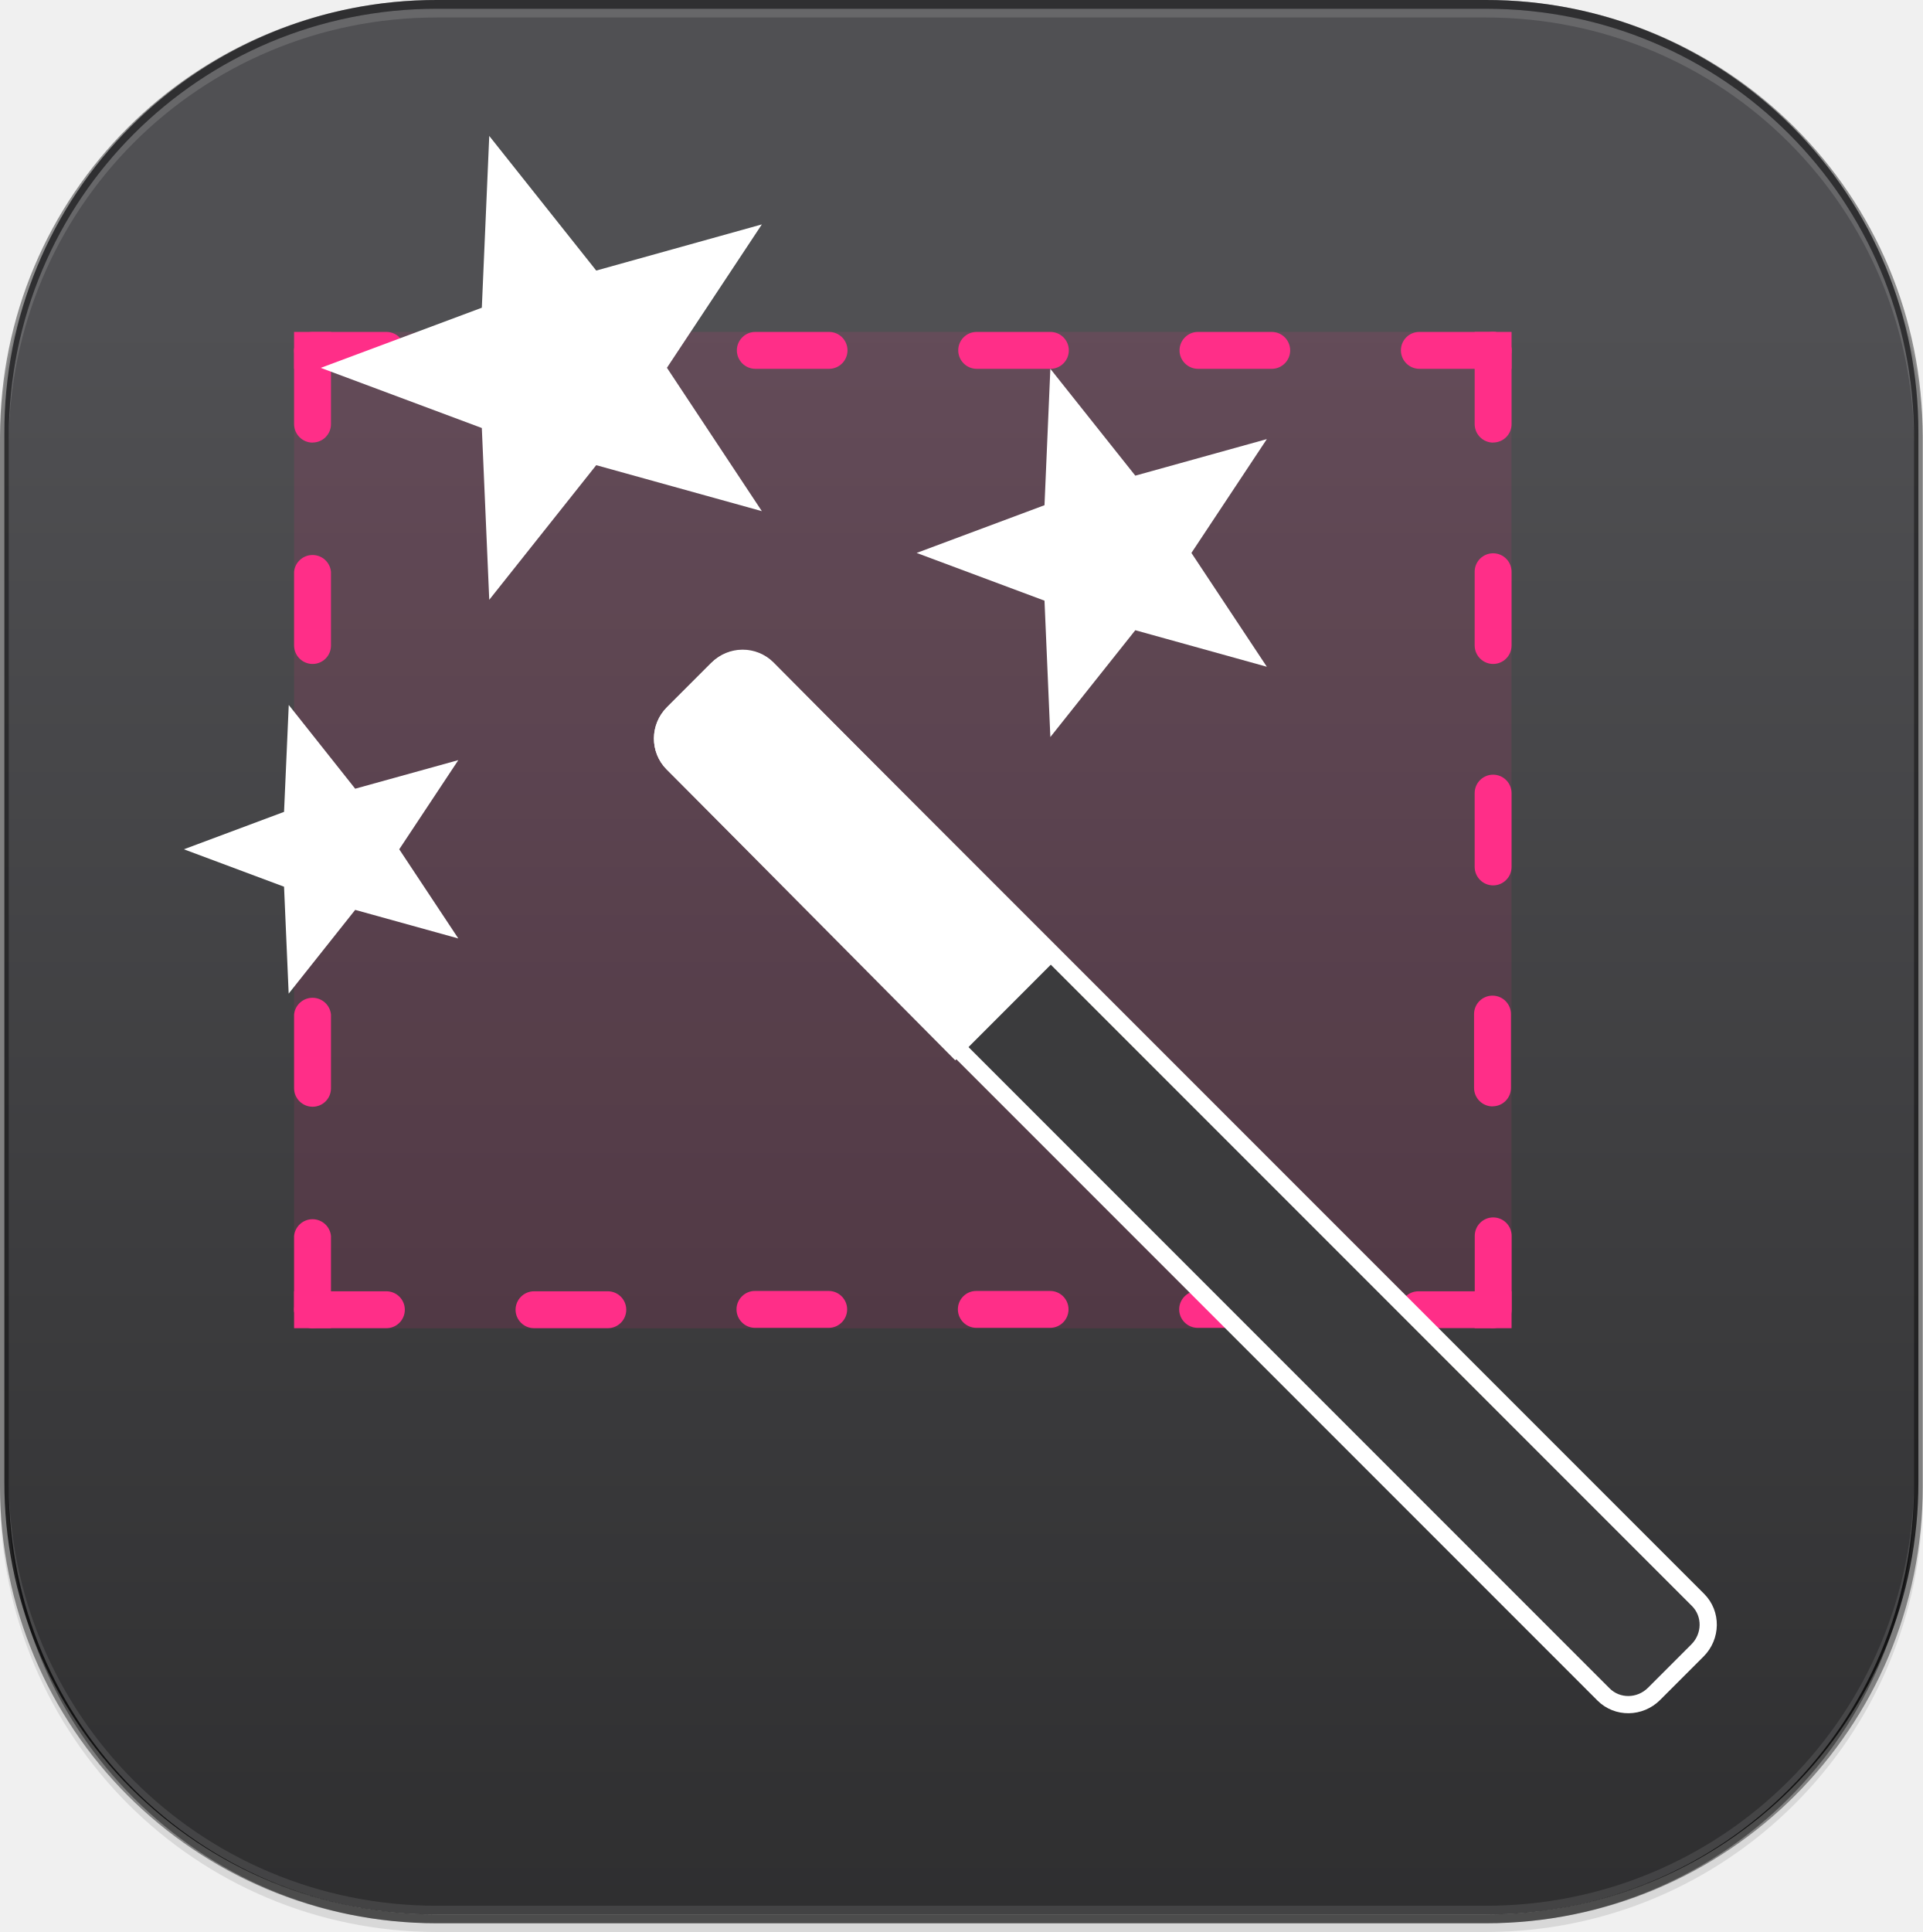
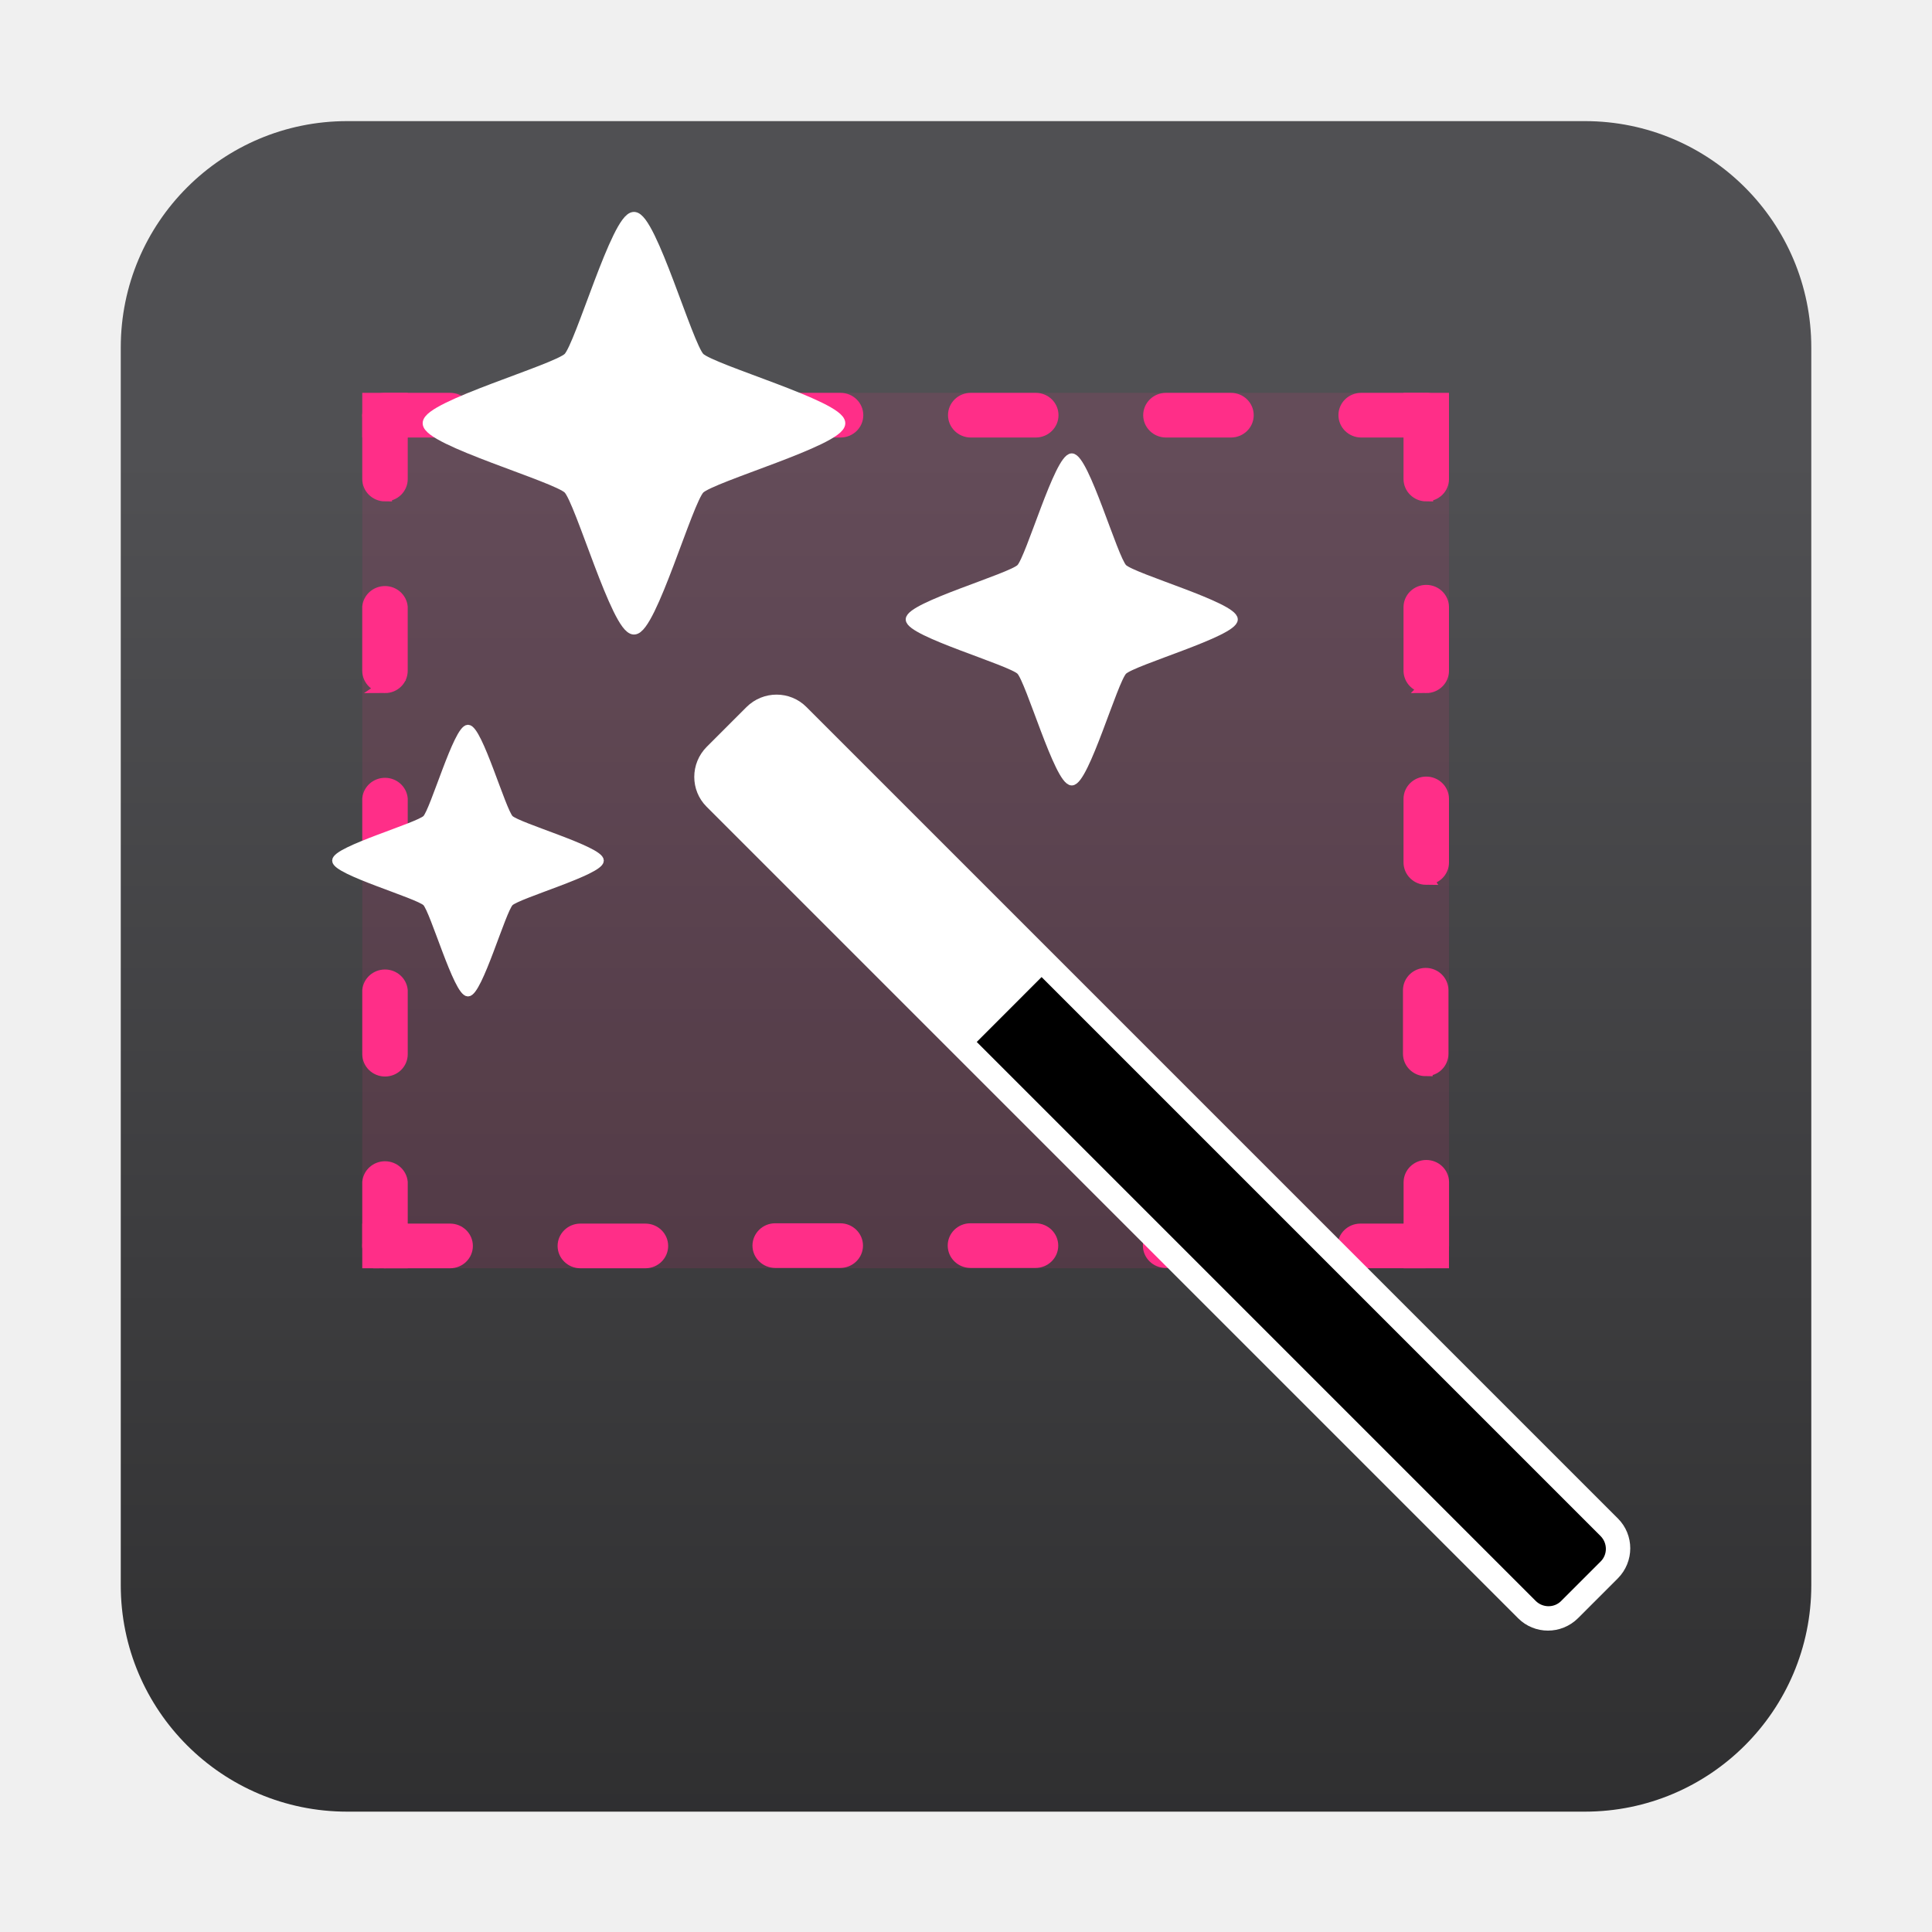
- <svg xmlns="http://www.w3.org/2000/svg" xmlns:xlink="http://www.w3.org/1999/xlink" xml:space="preserve" width="220" height="221" viewBox="0 0 220 221" version="1.1" id="svg17">
-   <defs id="defs2">
-     <linearGradient id="a">
-       <stop offset="0" style="stop-color:#282829;stop-opacity:1" id="stop1" />
-       <stop offset="1" style="stop-color:#505053;stop-opacity:1" id="stop2" />
+ <svg xmlns="http://www.w3.org/2000/svg" width="128" height="128" version="1.1" viewBox="0 0 33.867 33.867" xml:space="preserve">
+   <defs>
+     <linearGradient id="a" x1="144.49" x2="144.49" y1="266.85" y2="53.568" gradientTransform="matrix(1.0096 0 0 1.0096 -.10691 -.10393)" gradientUnits="userSpaceOnUse">
+       <stop stop-color="#282829" offset="0" />
+       <stop stop-color="#505053" offset="1" />
    </linearGradient>
-     <linearGradient xlink:href="#a" id="b" x1="35" x2="253" y1="156" y2="156" gradientTransform="rotate(-90,143.75,155.75)" gradientUnits="userSpaceOnUse" />
  </defs>
-   <g style="display:inline" id="g2" transform="translate(-10,-9.999854)">
-     <rect width="220" height="220" x="34" y="47" rx="50" ry="50" style="color:#bebebe;display:inline;overflow:visible;visibility:visible;opacity:0.1;fill:#000000;fill-opacity:1;fill-rule:nonzero;stroke:none;stroke-width:0;marker:none;enable-background:accumulate" transform="translate(-24,-36)" id="rect2" />
+   <g transform="translate(-32.279 -138.64)">
+     <g transform="matrix(.13445 0 0 .13445 32.901 139.31)">
+       <rect x="11.119" y="10.808" width="220.41" height="220.41" rx="29.519" ry="29.519" enable-background="new" fill="url(#a)" style="paint-order:normal" />
+       <g transform="matrix(1.0095 0 0 .99224 -.92822 -.83095)" fill="#ff2e88">
+         <rect x="43.125" y="47.431" width="140.36" height="115.03" fill-opacity=".115" stroke-width="4.257" />
+         <g stroke="#ff2e88" stroke-width="1.671">
+           <path d="m54.463 52.469h-8.392a2.111 2.109 0 0 1-2.111-2.099c0-1.154 0.946-2.099 2.111-2.099h8.402a2.101 2.099 0 0 1 0 4.198zm25.217 0h-8.392a2.111 2.109 0 0 1-2.101-2.099c0-1.154 0.946-2.099 2.101-2.099h8.402a2.101 2.099 0 0 1 0.01 4.198zm-25.217 109.16h-8.392a2.111 2.109 0 0 1-2.111-2.089c0-1.164 0.946-2.109 2.111-2.109h8.402a2.101 2.099 0 0 1 0 4.198zm25.217 0h-8.392a2.111 2.109 0 0 1-2.101-2.089c0-1.164 0.946-2.109 2.101-2.109h8.402a2.101 2.099 0 0 1 0.01 4.198zm25.217-109.16h-8.402a2.111 2.109 0 0 1-2.101-2.099c0-1.154 0.946-2.099 2.091-2.099h8.412a2.101 2.099 0 0 1 0 4.198zm25.207 0h-8.402a2.111 2.109 0 0 1-2.091-2.099 2.091 2.089 0 0 1 2.091-2.099h8.402a2.101 2.099 0 0 1 0.01 4.198zm25.217 0h-8.402a2.111 2.109 0 0 1-2.101-2.099c0-1.154 0.946-2.099 2.091-2.099h8.412a2.101 2.099 0 0 1 0 4.198zm25.217 0h-8.412a2.111 2.109 0 0 1-2.091-2.099 2.091 2.089 0 0 1 2.091-2.099h8.412a2.101 2.099 0 0 1 0 4.198zm-134.47 33.582a2.111 2.109 0 0 1-2.111-2.089v-8.405a2.111 2.109 0 0 1 4.201 0v8.396a2.091 2.089 0 0 1-2.091 2.099z" />
+           <path d="m46.071 60.864a2.111 2.109 0 0 1-2.111-2.099v-8.396a2.111 2.109 0 0 1 4.201 0v8.396a2.091 2.089 0 0 1-2.091 2.089zm0 75.57a2.111 2.109 0 0 1-2.111-2.089v-8.405a2.111 2.109 0 0 1 4.201 0v8.405a2.091 2.089 0 0 1-2.091 2.089zm0 25.197a2.111 2.109 0 0 1-2.111-2.089v-8.405a2.111 2.109 0 0 1 4.201 0v8.396a2.091 2.089 0 0 1-2.091 2.099zm0-50.383a2.111 2.109 0 0 1-2.111-2.099v-8.396a2.111 2.109 0 0 1 4.201 0v8.396a2.091 2.089 0 0 1-2.091 2.099zm134.47-25.197a2.111 2.109 0 0 1-2.101-2.089v-8.405a2.101 2.099 0 0 1 4.201 0v8.396c0 1.164-0.946 2.099-2.101 2.099zm0-25.187a2.111 2.109 0 0 1-2.101-2.099v-8.396a2.101 2.099 0 0 1 4.201-0.01v8.405a2.091 2.089 0 0 1-2.101 2.089zm0 50.383a2.111 2.109 0 0 1-2.101-2.099v-8.396a2.101 2.099 0 0 1 4.201-0.01v8.405c0 1.154-0.946 2.099-2.101 2.099z" />
+           <rect x="43.96" y="48.271" width="4.201" height="4.198" />
+           <rect x="178.44" y="48.271" width="4.201" height="4.198" />
+           <rect x="43.96" y="157.43" width="4.201" height="4.198" />
+           <path d="m178.45 159.52v-8.396a2.101 2.099 0 0 1 4.201 0v8.396c0 1.154-0.946 2.099-2.101 2.099a2.111 2.109 0 0 1-2.101-2.089z" />
+           <path d="m169.93 159.52c0-1.154 0.946-2.089 2.101-2.089h8.412a2.096 2.094 0 0 1 0 4.188h-8.412a2.111 2.109 0 0 1-2.091-2.089z" />
+           <rect transform="rotate(90)" x="157.43" y="-182.64" width="4.198" height="4.201" />
+           <path d="m180.47 136.39a2.111 2.109 0 0 1-2.101-2.099v-8.405a2.101 2.099 0 0 1 4.201 0v8.405a2.091 2.089 0 0 1-2.101 2.089zm-75.612 25.197h-8.402a2.111 2.109 0 0 1-2.101-2.099c0-1.154 0.946-2.099 2.091-2.099h8.412c1.155 0 2.101 0.945 2.101 2.099 0 1.154-0.946 2.099-2.101 2.099zm25.217 0h-8.412a2.111 2.109 0 0 1-2.091-2.099 2.091 2.089 0 0 1 2.091-2.099h8.412a2.101 2.099 0 0 1 0 4.198zm25.207 0h-8.402a2.111 2.109 0 0 1-2.101-2.099c0-1.154 0.946-2.099 2.091-2.099h8.412a2.101 2.099 0 0 1 0.01 4.198z" />
+         </g>
+       </g>
+       <g transform="matrix(.99261 0 0 .99261 2.3511 2.4994)" stroke-width="1.007">
+         <rect transform="matrix(4.6409 -4.6409 4.5301 4.5301 -16.32 158.04)" x="17.67" y="4.07" width="2.33" height="24.77" rx=".604" ry=".619" stroke="#fff" stroke-linejoin="round" stroke-width=".494" />
+         <path d="m86.97 91.62 5.15-5.15a4 4 0 0 1 5.67 0l21.35 21.35-10.81 10.82-21.36-21.36a4 4 0 0 1 0-5.66z" color="#000000" color-rendering="auto" dominant-baseline="auto" fill="#fff" image-rendering="auto" shape-rendering="auto" solid-color="#000000" stop-color="#000000" style="font-feature-settings:normal;font-variant-alternates:normal;font-variant-caps:normal;font-variant-east-asian:normal;font-variant-ligatures:normal;font-variant-numeric:normal;font-variant-position:normal;font-variation-settings:normal;inline-size:0;isolation:auto;mix-blend-mode:normal;shape-margin:0;shape-padding:0;text-decoration-color:#000000;text-decoration-line:none;text-decoration-style:solid;text-indent:0;text-orientation:mixed;text-transform:none;white-space:normal" />
+         <path d="m86.29 90.93a5 5 0 0 0-0.03 7.06l33.04 33.3 12.22-12.23-33.03-33.3a5 5 0 0 0-7.05 0.02zm1.37 1.37 5.15-5.15a3 3 0 0 1 4.28 0.02c-6.82 5.18-4.2 2.91-9.41 9.41a3 3 0 0 1-0.02-4.28z" color="#000000" color-rendering="auto" dominant-baseline="auto" fill="#fff" image-rendering="auto" shape-rendering="auto" solid-color="#000000" stop-color="#000000" style="font-feature-settings:normal;font-variant-alternates:normal;font-variant-caps:normal;font-variant-east-asian:normal;font-variant-ligatures:normal;font-variant-numeric:normal;font-variant-position:normal;font-variation-settings:normal;inline-size:0;isolation:auto;mix-blend-mode:normal;shape-margin:0;shape-padding:0;text-decoration-color:#000000;text-decoration-line:none;text-decoration-style:solid;text-indent:0;text-orientation:mixed;text-transform:none;white-space:normal" />
+       </g>
+       <g transform="matrix(8.0101 0 0 8.0101 -273.16 -1134.7)" fill="#fff" fill-rule="evenodd" stroke="#fff">
+         <path transform="matrix(.23836 0 0 .23836 42.147 113.61)" d="m37.012 168.44c-0.917 0-2.877-6.905-3.525-7.554s-7.554-2.608-7.554-3.525c0-0.917 6.905-2.877 7.554-3.525s2.608-7.554 3.525-7.554 2.877 6.905 3.525 7.554 7.554 2.608 7.554 3.525c0 0.917-6.905 2.877-7.554 3.525s-2.608 7.554-3.525 7.554z" stroke-width=".518" />
+         <path transform="matrix(.19455 0 0 .19455 33.941 124.43)" d="m37.012 168.44c-0.917 0-2.877-6.905-3.525-7.554s-7.554-2.608-7.554-3.525c0-0.917 6.905-2.877 7.554-3.525s2.608-7.554 3.525-7.554 2.877 6.905 3.525 7.554 7.554 2.608 7.554 3.525c0 0.917-6.905 2.877-7.554 3.525s-2.608 7.554-3.525 7.554z" stroke-width=".572" />
+         <path transform="matrix(.30265 0 0 .30265 32.642 100.3)" d="m37.012 168.44c-0.917 0-2.877-6.905-3.525-7.554s-7.554-2.608-7.554-3.525c0-0.917 6.905-2.877 7.554-3.525s2.608-7.554 3.525-7.554 2.877 6.905 3.525 7.554 7.554 2.608 7.554 3.525c0 0.917-6.905 2.877-7.554 3.525s-2.608 7.554-3.525 7.554z" stroke-width=".572" />
+       </g>
+     </g>
  </g>
-   <g style="display:inline" id="g3" transform="translate(-10,-9.999854)">
-     <path d="M 60,10 A 49.38,49.38 0 0 0 10.5,59.5 v 120 A 49.38,49.38 0 0 0 60,229 h 120 a 49.38,49.38 0 0 0 49.5,-49.5 V 59.5 A 49.38,49.38 0 0 0 180,10 Z" style="color:#bebebe;display:inline;overflow:visible;visibility:visible;fill:url(#b);fill-opacity:1;fill-rule:nonzero;stroke:none;stroke-width:2;marker:none;enable-background:accumulate" id="path2" />
-   </g>
-   <g style="display:inline" id="g5" transform="translate(-10,-9.999854)">
-     <path d="M 60,11 C 32.84,11 11,32.84 11,60 v 1 C 11,33.84 32.84,12 60,12 h 120 c 27.16,0 49,21.84 49,49 V 60 C 229,32.84 207.16,11 180,11 Z" style="color:#bebebe;display:inline;overflow:visible;visibility:visible;opacity:0.13;fill:#ffffff;fill-opacity:1;fill-rule:nonzero;stroke:none;stroke-width:0;marker:none;enable-background:accumulate" id="path3" />
-     <path d="m 180,230 c 27.16,0 49,-21.84 49,-49 v -1 c 0,27.16 -21.84,49 -49,49 H 60 C 32.84,229 11,207.16 11,180 v 1 c 0,27.16 21.84,49 49,49 z" style="color:#bebebe;display:inline;overflow:visible;visibility:visible;opacity:0.41;fill:#000000;fill-opacity:1;fill-rule:nonzero;stroke:none;stroke-width:0;marker:none;enable-background:accumulate" id="path4" />
-     <path d="M 60,229 C 32.84,229 11,207.16 11,180 v -1 c 0,27.16 21.84,49 49,49 h 120 c 27.16,0 49,-21.84 49,-49 v 1 c 0,27.16 -21.84,49 -49,49 z" style="color:#bebebe;display:inline;overflow:visible;visibility:visible;opacity:0.1;fill:#ffffff;fill-opacity:1;fill-rule:nonzero;stroke:none;stroke-width:0;marker:none;enable-background:accumulate" id="path5" />
-   </g>
-   <g style="display:inline" id="g6" transform="translate(-10,-9.999854)">
-     <path d="M 60,10 C 32.3,10 10,32.3 10,60 v 120 c 0,27.7 22.3,50 50,50 h 120 c 27.7,0 50,-22.3 50,-50 V 60 C 230,32.3 207.7,10 180,10 Z m 0,1 h 120 c 27.16,0 49,21.84 49,49 v 120 c 0,27.16 -21.84,49 -49,49 H 60 C 32.84,229 11,207.16 11,180 V 60 C 11,32.84 32.84,11 60,11 Z" style="color:#bebebe;display:inline;overflow:visible;visibility:visible;opacity:0.41;fill:#000000;fill-opacity:1;fill-rule:nonzero;stroke:none;stroke-width:0;marker:none;enable-background:accumulate" id="path6" />
-   </g>
-   <rect width="139.29" height="113.97" x="33.65" y="37.97" style="fill:#ff2e88;fill-opacity:0.115;stroke-width:4.221" id="rect6" />
-   <path d="m 44.2,42.19 h -8.43 a 2.12,2.12 0 0 1 -2.12,-2.11 c 0,-1.16 0.95,-2.11 2.12,-2.11 h 8.44 a 2.11,2.11 0 0 1 0,4.22 z m 25.33,0 H 61.1 a 2.12,2.12 0 0 1 -2.11,-2.11 c 0,-1.16 0.95,-2.11 2.11,-2.11 h 8.44 a 2.11,2.11 0 0 1 0.01,4.22 z M 44.2,151.93 h -8.43 a 2.12,2.12 0 0 1 -2.12,-2.1 c 0,-1.17 0.95,-2.12 2.12,-2.12 h 8.44 a 2.11,2.11 0 0 1 0,4.22 z m 25.33,0 H 61.1 a 2.12,2.12 0 0 1 -2.11,-2.1 c 0,-1.17 0.95,-2.12 2.11,-2.12 h 8.44 a 2.11,2.11 0 0 1 0.01,4.22 z M 94.86,42.19 h -8.44 a 2.12,2.12 0 0 1 -2.11,-2.11 c 0,-1.16 0.95,-2.11 2.1,-2.11 h 8.45 a 2.11,2.11 0 0 1 0,4.22 z m 25.32,0 h -8.44 a 2.12,2.12 0 0 1 -2.1,-2.11 2.1,2.1 0 0 1 2.1,-2.11 h 8.44 a 2.11,2.11 0 0 1 0.01,4.22 z m 25.33,0 h -8.44 a 2.12,2.12 0 0 1 -2.11,-2.11 c 0,-1.16 0.95,-2.11 2.1,-2.11 h 8.45 a 2.11,2.11 0 0 1 0,4.22 z m 25.33,0 h -8.45 a 2.12,2.12 0 0 1 -2.1,-2.11 2.1,2.1 0 0 1 2.1,-2.11 h 8.45 a 2.11,2.11 0 0 1 0,4.22 z m -135.07,33.76 a 2.12,2.12 0 0 1 -2.12,-2.1 v -8.45 a 2.12,2.12 0 0 1 4.22,0 v 8.44 a 2.1,2.1 0 0 1 -2.1,2.11 z" style="fill:#ff2e88;fill-opacity:1;stroke-width:4.221" id="path7" />
-   <path d="m 35.77,50.63 a 2.12,2.12 0 0 1 -2.12,-2.11 v -8.44 a 2.12,2.12 0 0 1 4.22,0 v 8.44 a 2.1,2.1 0 0 1 -2.1,2.1 z m 0,75.97 a 2.12,2.12 0 0 1 -2.12,-2.1 v -8.45 a 2.12,2.12 0 0 1 4.22,0 v 8.45 a 2.1,2.1 0 0 1 -2.1,2.1 z m 0,25.33 a 2.12,2.12 0 0 1 -2.12,-2.1 v -8.45 a 2.12,2.12 0 0 1 4.22,0 v 8.44 a 2.1,2.1 0 0 1 -2.1,2.11 z m 0,-50.65 a 2.12,2.12 0 0 1 -2.12,-2.11 v -8.44 a 2.12,2.12 0 0 1 4.22,0 v 8.44 a 2.1,2.1 0 0 1 -2.1,2.11 z M 170.84,75.95 a 2.12,2.12 0 0 1 -2.11,-2.1 v -8.45 a 2.11,2.11 0 0 1 4.22,0 v 8.44 c 0,1.17 -0.95,2.11 -2.11,2.11 z m 0,-25.32 a 2.12,2.12 0 0 1 -2.11,-2.11 v -8.44 a 2.11,2.11 0 0 1 4.22,-0.01 v 8.45 a 2.1,2.1 0 0 1 -2.11,2.1 z m 0,50.65 a 2.12,2.12 0 0 1 -2.11,-2.11 v -8.44 a 2.11,2.11 0 0 1 4.22,-0.01 v 8.45 c 0,1.16 -0.95,2.11 -2.11,2.11 z" style="fill:#ff2e88;fill-opacity:1;stroke-width:4.221" id="path8" />
-   <rect width="4.22" height="4.22" x="33.65" y="37.97" style="fill:#ff2e88;fill-opacity:1;stroke-width:4.221" id="rect8" />
-   <rect width="4.22" height="4.22" x="168.73" y="37.97" style="fill:#ff2e88;fill-opacity:1;stroke-width:4.221" id="rect9" />
-   <rect width="4.22" height="4.22" x="33.65" y="147.71" style="fill:#ff2e88;fill-opacity:1;stroke-width:4.221" id="rect10" />
-   <path d="m 168.74,149.81 v -8.44 a 2.11,2.11 0 0 1 4.22,0 v 8.44 c 0,1.16 -0.95,2.11 -2.11,2.11 a 2.12,2.12 0 0 1 -2.11,-2.1 z" style="fill:#ff2e88;fill-opacity:1;stroke-width:4.221" id="path10" />
-   <path d="m 160.18,149.81 c 0,-1.16 0.95,-2.1 2.11,-2.1 h 8.45 a 2.105,2.105 0 0 1 0,4.21 h -8.45 a 2.12,2.12 0 0 1 -2.1,-2.1 z" style="fill:#ff2e88;fill-opacity:1;stroke-width:4.221" id="path11" />
-   <rect width="4.22" height="4.22" x="147.71" y="-172.95" style="fill:#ff2e88;fill-opacity:1;stroke-width:4.221" transform="rotate(90)" id="rect11" />
-   <path d="m 170.77,126.56 a 2.12,2.12 0 0 1 -2.11,-2.11 v -8.45 a 2.11,2.11 0 0 1 4.22,0 v 8.45 a 2.1,2.1 0 0 1 -2.11,2.1 z m -75.95,25.33 h -8.44 a 2.12,2.12 0 0 1 -2.11,-2.11 c 0,-1.16 0.95,-2.11 2.1,-2.11 h 8.45 c 1.16,0 2.11,0.95 2.11,2.11 0,1.16 -0.95,2.11 -2.11,2.11 z m 25.33,0 h -8.45 a 2.12,2.12 0 0 1 -2.1,-2.11 2.1,2.1 0 0 1 2.1,-2.11 h 8.45 a 2.11,2.11 0 0 1 0,4.22 z m 25.32,0 h -8.44 a 2.12,2.12 0 0 1 -2.11,-2.11 c 0,-1.16 0.95,-2.11 2.1,-2.11 h 8.45 a 2.11,2.11 0 0 1 0.01,4.22 z" style="fill:#ff2e88;fill-opacity:1;stroke-width:4.221" id="path12" />
-   <rect width="15.292" height="158.689" x="-7.32" y="112.144" rx="4.135" ry="4.036" style="fill:#3b3b3d;fill-opacity:1;stroke:#ffffff;stroke-width:1.969;stroke-linejoin:round;stroke-miterlimit:4;stroke-dasharray:none;stroke-opacity:1" transform="rotate(-45)" id="rect12" />
-   <g style="opacity:1" id="g14" transform="translate(-10,-9.999854)">
-     <path d="m 86.97,91.62 5.15,-5.15 a 4,4 0 0 1 5.67,0 l 21.35,21.35 -10.81,10.82 -21.36,-21.36 a 4,4 0 0 1 0,-5.66 z" style="color:#000000;font-style:normal;font-variant:normal;font-weight:400;font-stretch:normal;font-size:medium;line-height:normal;font-family:sans-serif;font-variant-ligatures:normal;font-variant-position:normal;font-variant-caps:normal;font-variant-numeric:normal;font-variant-alternates:normal;font-variant-east-asian:normal;font-feature-settings:normal;font-variation-settings:normal;text-indent:0;text-align:start;text-decoration:none;text-decoration-line:none;text-decoration-style:solid;text-decoration-color:#000000;letter-spacing:normal;word-spacing:normal;text-transform:none;writing-mode:lr-tb;direction:ltr;text-orientation:mixed;dominant-baseline:auto;baseline-shift:baseline;text-anchor:start;white-space:normal;shape-padding:0;shape-margin:0;inline-size:0;clip-rule:nonzero;display:inline;overflow:visible;visibility:visible;isolation:auto;mix-blend-mode:normal;color-interpolation:sRGB;color-interpolation-filters:linearRGB;solid-color:#000000;solid-opacity:1;vector-effect:none;fill:#ffffff;fill-opacity:1;fill-rule:nonzero;stroke:none;stroke-width:1.969;stroke-linecap:butt;stroke-linejoin:round;stroke-miterlimit:4;stroke-dasharray:none;stroke-dashoffset:0;stroke-opacity:1;color-rendering:auto;image-rendering:auto;shape-rendering:auto;text-rendering:auto;enable-background:accumulate;stop-color:#000000;stop-opacity:1" id="path13" />
-     <path d="m 86.29,90.93 a 5,5 0 0 0 -0.03,7.06 l 33.04,33.3 12.22,-12.23 -33.03,-33.3 a 5,5 0 0 0 -7.05,0.02 z m 1.37,1.37 5.15,-5.15 a 3,3 0 0 1 4.28,0.02 c -6.82,5.18 -4.2,2.91 -9.41,9.41 A 3,3 0 0 1 87.66,92.3 Z" style="color:#000000;font-style:normal;font-variant:normal;font-weight:400;font-stretch:normal;font-size:medium;line-height:normal;font-family:sans-serif;font-variant-ligatures:normal;font-variant-position:normal;font-variant-caps:normal;font-variant-numeric:normal;font-variant-alternates:normal;font-variant-east-asian:normal;font-feature-settings:normal;font-variation-settings:normal;text-indent:0;text-align:start;text-decoration:none;text-decoration-line:none;text-decoration-style:solid;text-decoration-color:#000000;letter-spacing:normal;word-spacing:normal;text-transform:none;writing-mode:lr-tb;direction:ltr;text-orientation:mixed;dominant-baseline:auto;baseline-shift:baseline;text-anchor:start;white-space:normal;shape-padding:0;shape-margin:0;inline-size:0;clip-rule:nonzero;display:inline;overflow:visible;visibility:visible;isolation:auto;mix-blend-mode:normal;color-interpolation:sRGB;color-interpolation-filters:linearRGB;solid-color:#000000;solid-opacity:1;vector-effect:none;fill:#ffffff;fill-opacity:1;fill-rule:nonzero;stroke:none;stroke-linecap:butt;stroke-linejoin:round;stroke-miterlimit:4;stroke-dasharray:none;stroke-dashoffset:0;stroke-opacity:1;color-rendering:auto;image-rendering:auto;shape-rendering:auto;text-rendering:auto;enable-background:accumulate;stop-color:#000000;stop-opacity:1" id="path14" />
-   </g>
-   <path d="m 104.88,63.25 14.63,5.46 0.67,15.6 9.72,-12.22 15.05,4.18 -8.63,-13.02 8.63,-13.02 -15.05,4.18 -9.72,-12.22 -0.67,15.6 z" style="fill:#ffffff;fill-opacity:1;stroke:none;stroke-width:1.824;stroke-linejoin:round;stroke-miterlimit:4;stroke-dasharray:none;stroke-opacity:1" id="path15" />
-   <path d="m 21.04,97.15 11.46,4.28 0.53,12.23 7.61,-9.58 11.8,3.27 -6.76,-10.2 6.76,-10.2 -11.8,3.27 -7.6,-9.58 -0.54,12.23 z" style="fill:#ffffff;fill-opacity:1;stroke:none;stroke-width:1.824;stroke-linejoin:round;stroke-miterlimit:4;stroke-dasharray:none;stroke-opacity:1" id="path16" />
-   <path d="m 36.7,42.08 18.43,6.88 0.85,19.65 12.24,-15.4 18.95,5.26 -10.86,-16.4 10.86,-16.4 -18.95,5.28 -12.24,-15.4 -0.85,19.65 z" style="fill:#ffffff;fill-opacity:1;stroke:none;stroke-width:1.824;stroke-linejoin:round;stroke-miterlimit:4;stroke-dasharray:none;stroke-opacity:1" id="path17" />
</svg>
